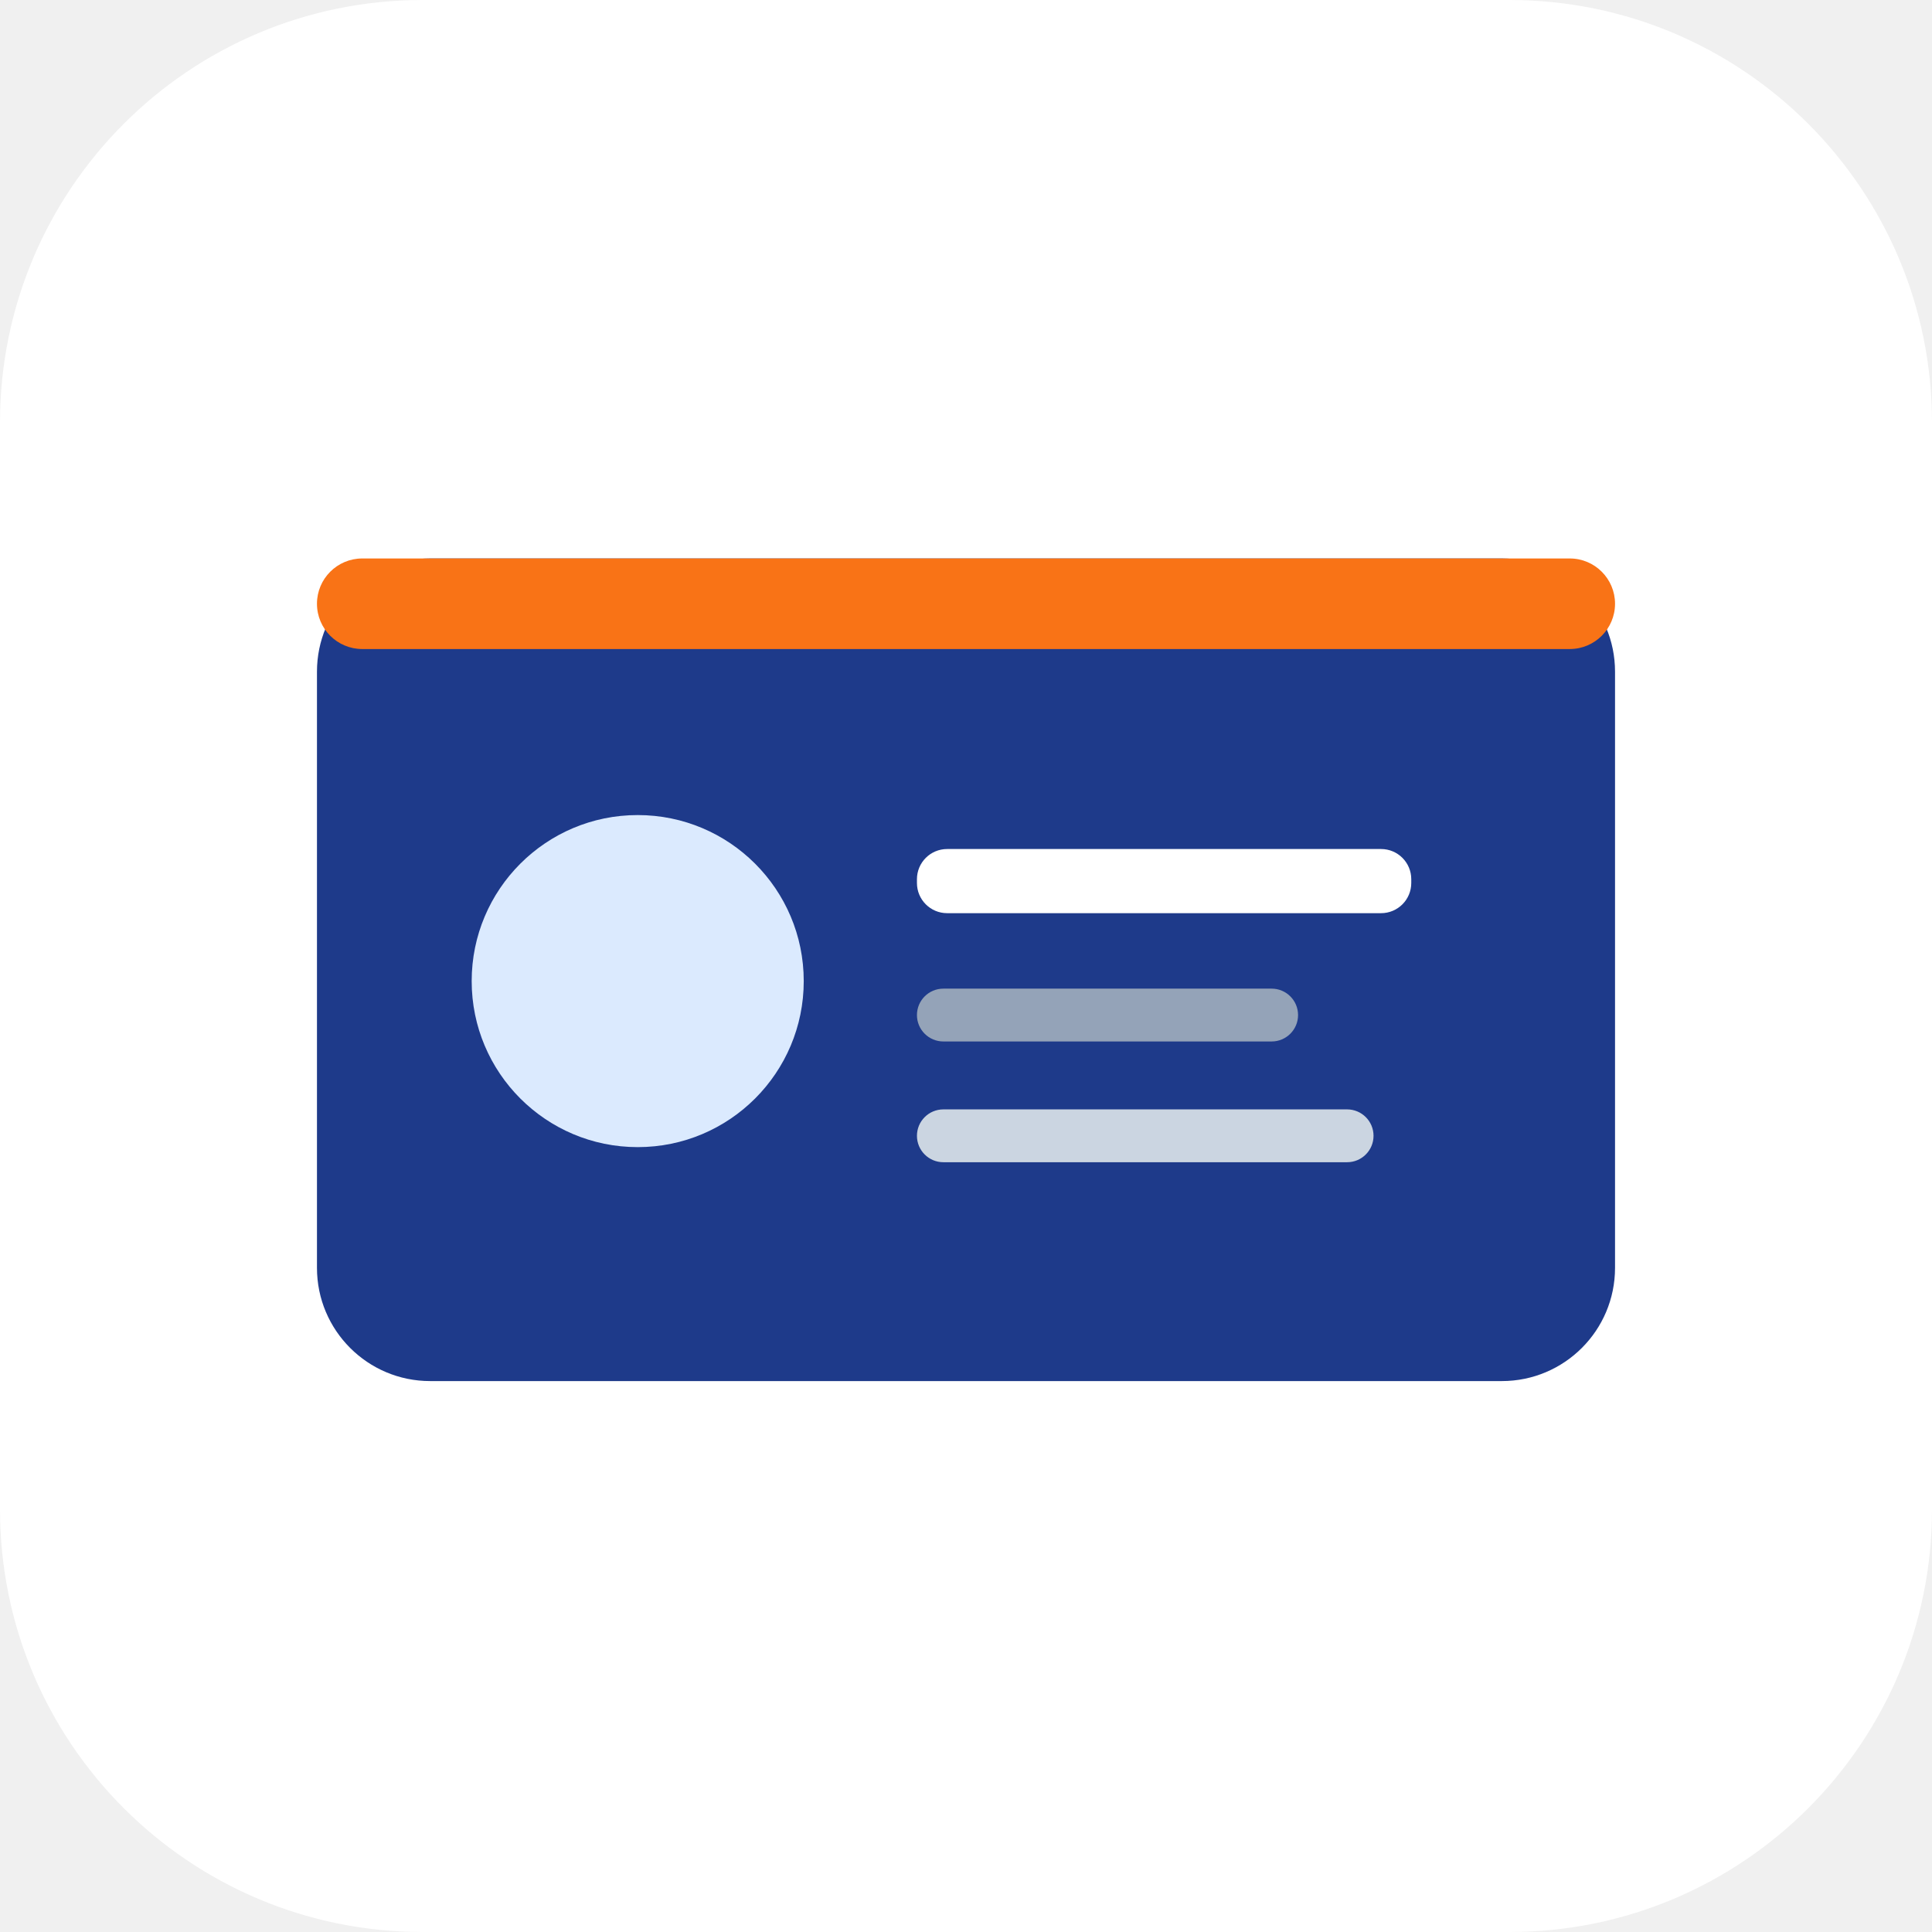
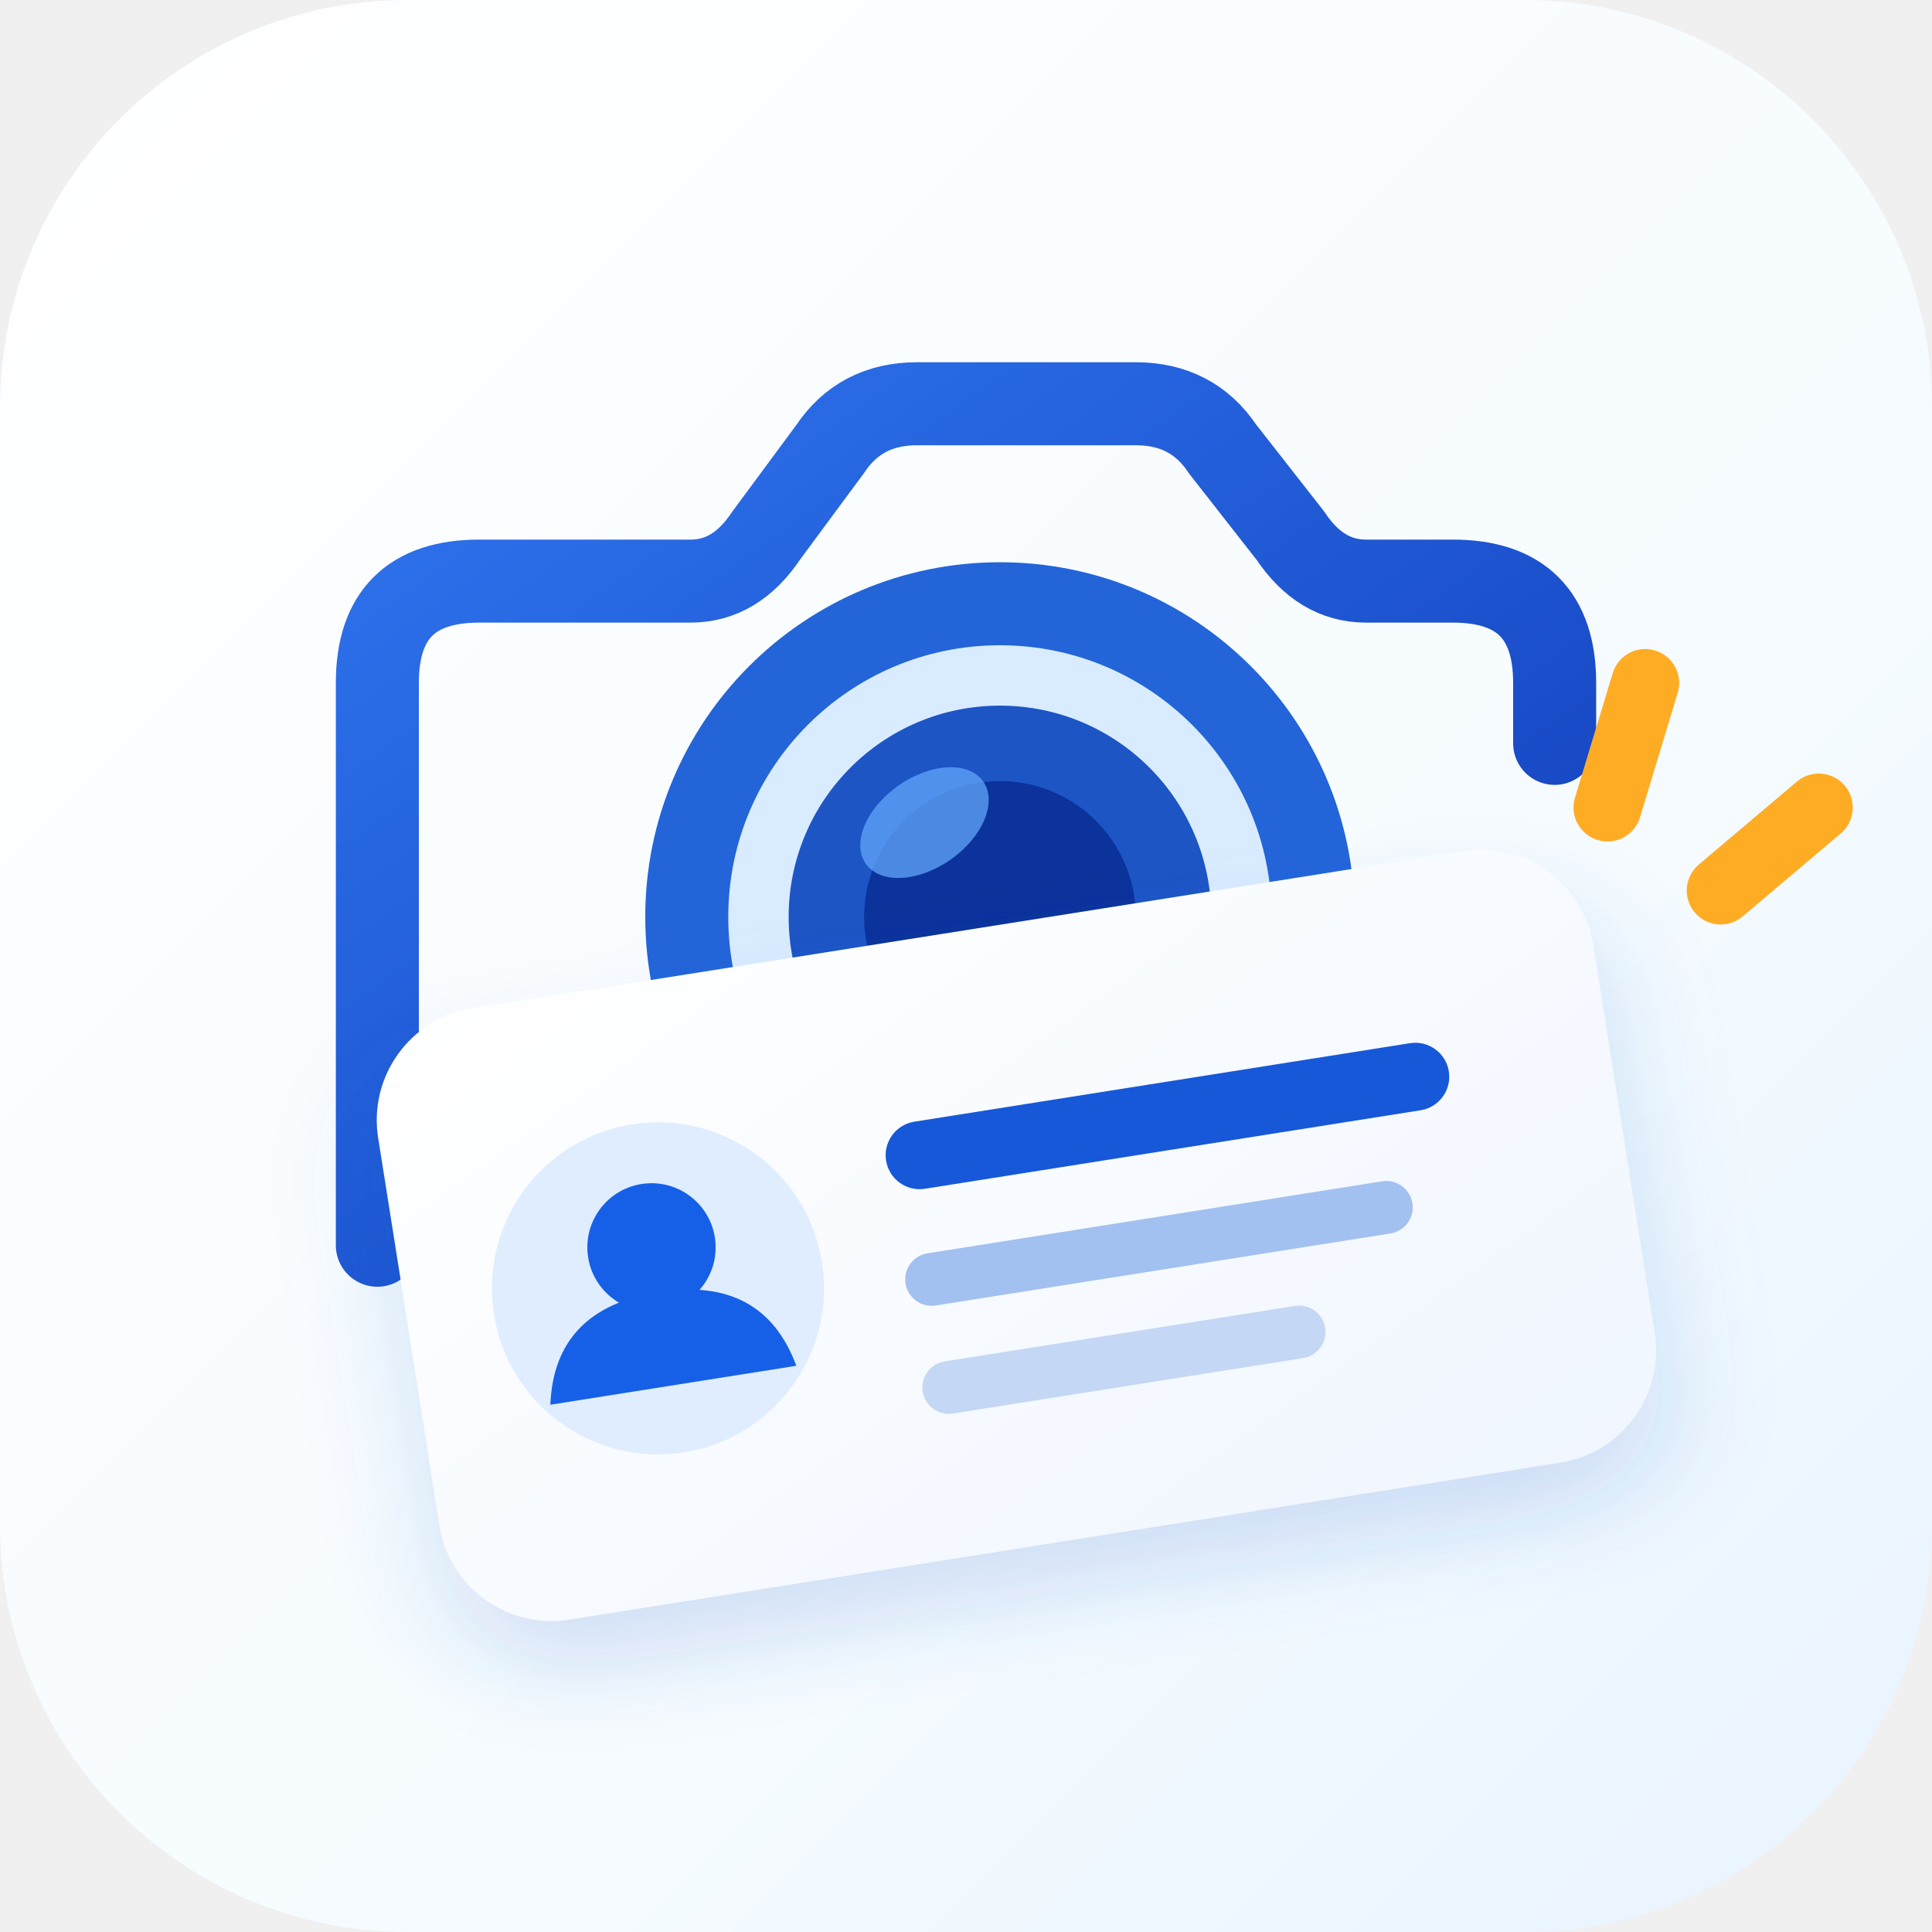
<svg xmlns="http://www.w3.org/2000/svg" viewBox="0 0 512 512">
-   <rect width="512" height="512" rx="112" fill="#ffffff" />
-   <rect x="84" y="148" width="344" height="218" rx="30" fill="#1e3a8a" />
-   <rect x="84" y="148" width="344" height="24" rx="12" fill="#f97316" />
-   <circle cx="169" cy="260" r="44" fill="#dbeafe" />
-   <rect x="243" y="225" width="131" height="17" rx="8" fill="#ffffff" />
-   <rect x="243" y="262" width="101" height="14" rx="7" fill="#94a3b8" />
-   <rect x="243" y="294" width="121" height="14" rx="7" fill="#cbd5e1" />
+   <defs>
+     <linearGradient id="bg" x1="0" y1="0" x2="1" y2="1">
+       <stop stop-color="#fff" />
+       <stop offset=".65" stop-color="#f5fbff" />
+       <stop offset="1" stop-color="#e7f3ff" />
+     </linearGradient>
+     <linearGradient id="blue" x1="0" y1="0" x2="1" y2="1">
+       <stop stop-color="#2f75ef" />
+       <stop offset="1" stop-color="#103ab7" />
+     </linearGradient>
+     <linearGradient id="card" x1="0" y1="0" x2="1" y2="1">
+       <stop stop-color="#fff" />
+       <stop offset="1" stop-color="#f0f6ff" />
+     </linearGradient>
+     <filter id="shadow" x="-30%" y="-30%" width="160%" height="160%">
+       <feDropShadow dx="0" dy="13" stdDeviation="13" flood-color="#2a6cd0" flood-opacity=".18" />
+     </filter>
+   </defs>
+   <rect width="512" height="512" rx="108" fill="url(#bg)" />
+   <path d="M100 330V181q0-27 27-27h56q12 0 20-12l17-23q8-12 23-12h58q15 0 23 12l18 23q8 12 20 12h23q27 0 27 27v16" fill="none" stroke="url(#blue)" stroke-width="22" stroke-linecap="round" stroke-linejoin="round" />
+   <circle cx="265" cy="243" r="83" fill="#d9ecff" stroke="#2365d9" stroke-width="22" />
+   <circle cx="265" cy="243" r="56" fill="#1d55c5" />
+   <circle cx="265" cy="243" r="36" fill="#0b339b" />
+   <ellipse cx="245" cy="218" rx="19" ry="12" fill="#60a5fa" opacity=".75" transform="rotate(-35 245 218)" />
+   <g filter="url(#shadow)" transform="rotate(-9 259 326)">
+     <rect x="106" y="247" width="326" height="164" rx="30" fill="url(#card)" />
+     <circle cx="173" cy="328" r="44" fill="#dfedff" />
+     <circle cx="173" cy="317" r="17" fill="#1761e8" />
+     <path d="M140 354q5-25 33-25t33 25" fill="#1761e8" />
+     <rect x="238" y="295" width="151" height="18" rx="9" fill="#1659d8" />
+     <rect x="238" y="330" width="136" height="14" rx="7" fill="#a2c1f0" />
+     <rect x="238" y="359" width="108" height="14" rx="7" fill="#c4d8f5" />
+   </g>
+   <path d="M426 214l10-33M456 236l26-22" stroke="#ffac25" stroke-width="18" stroke-linecap="round" />
</svg>
